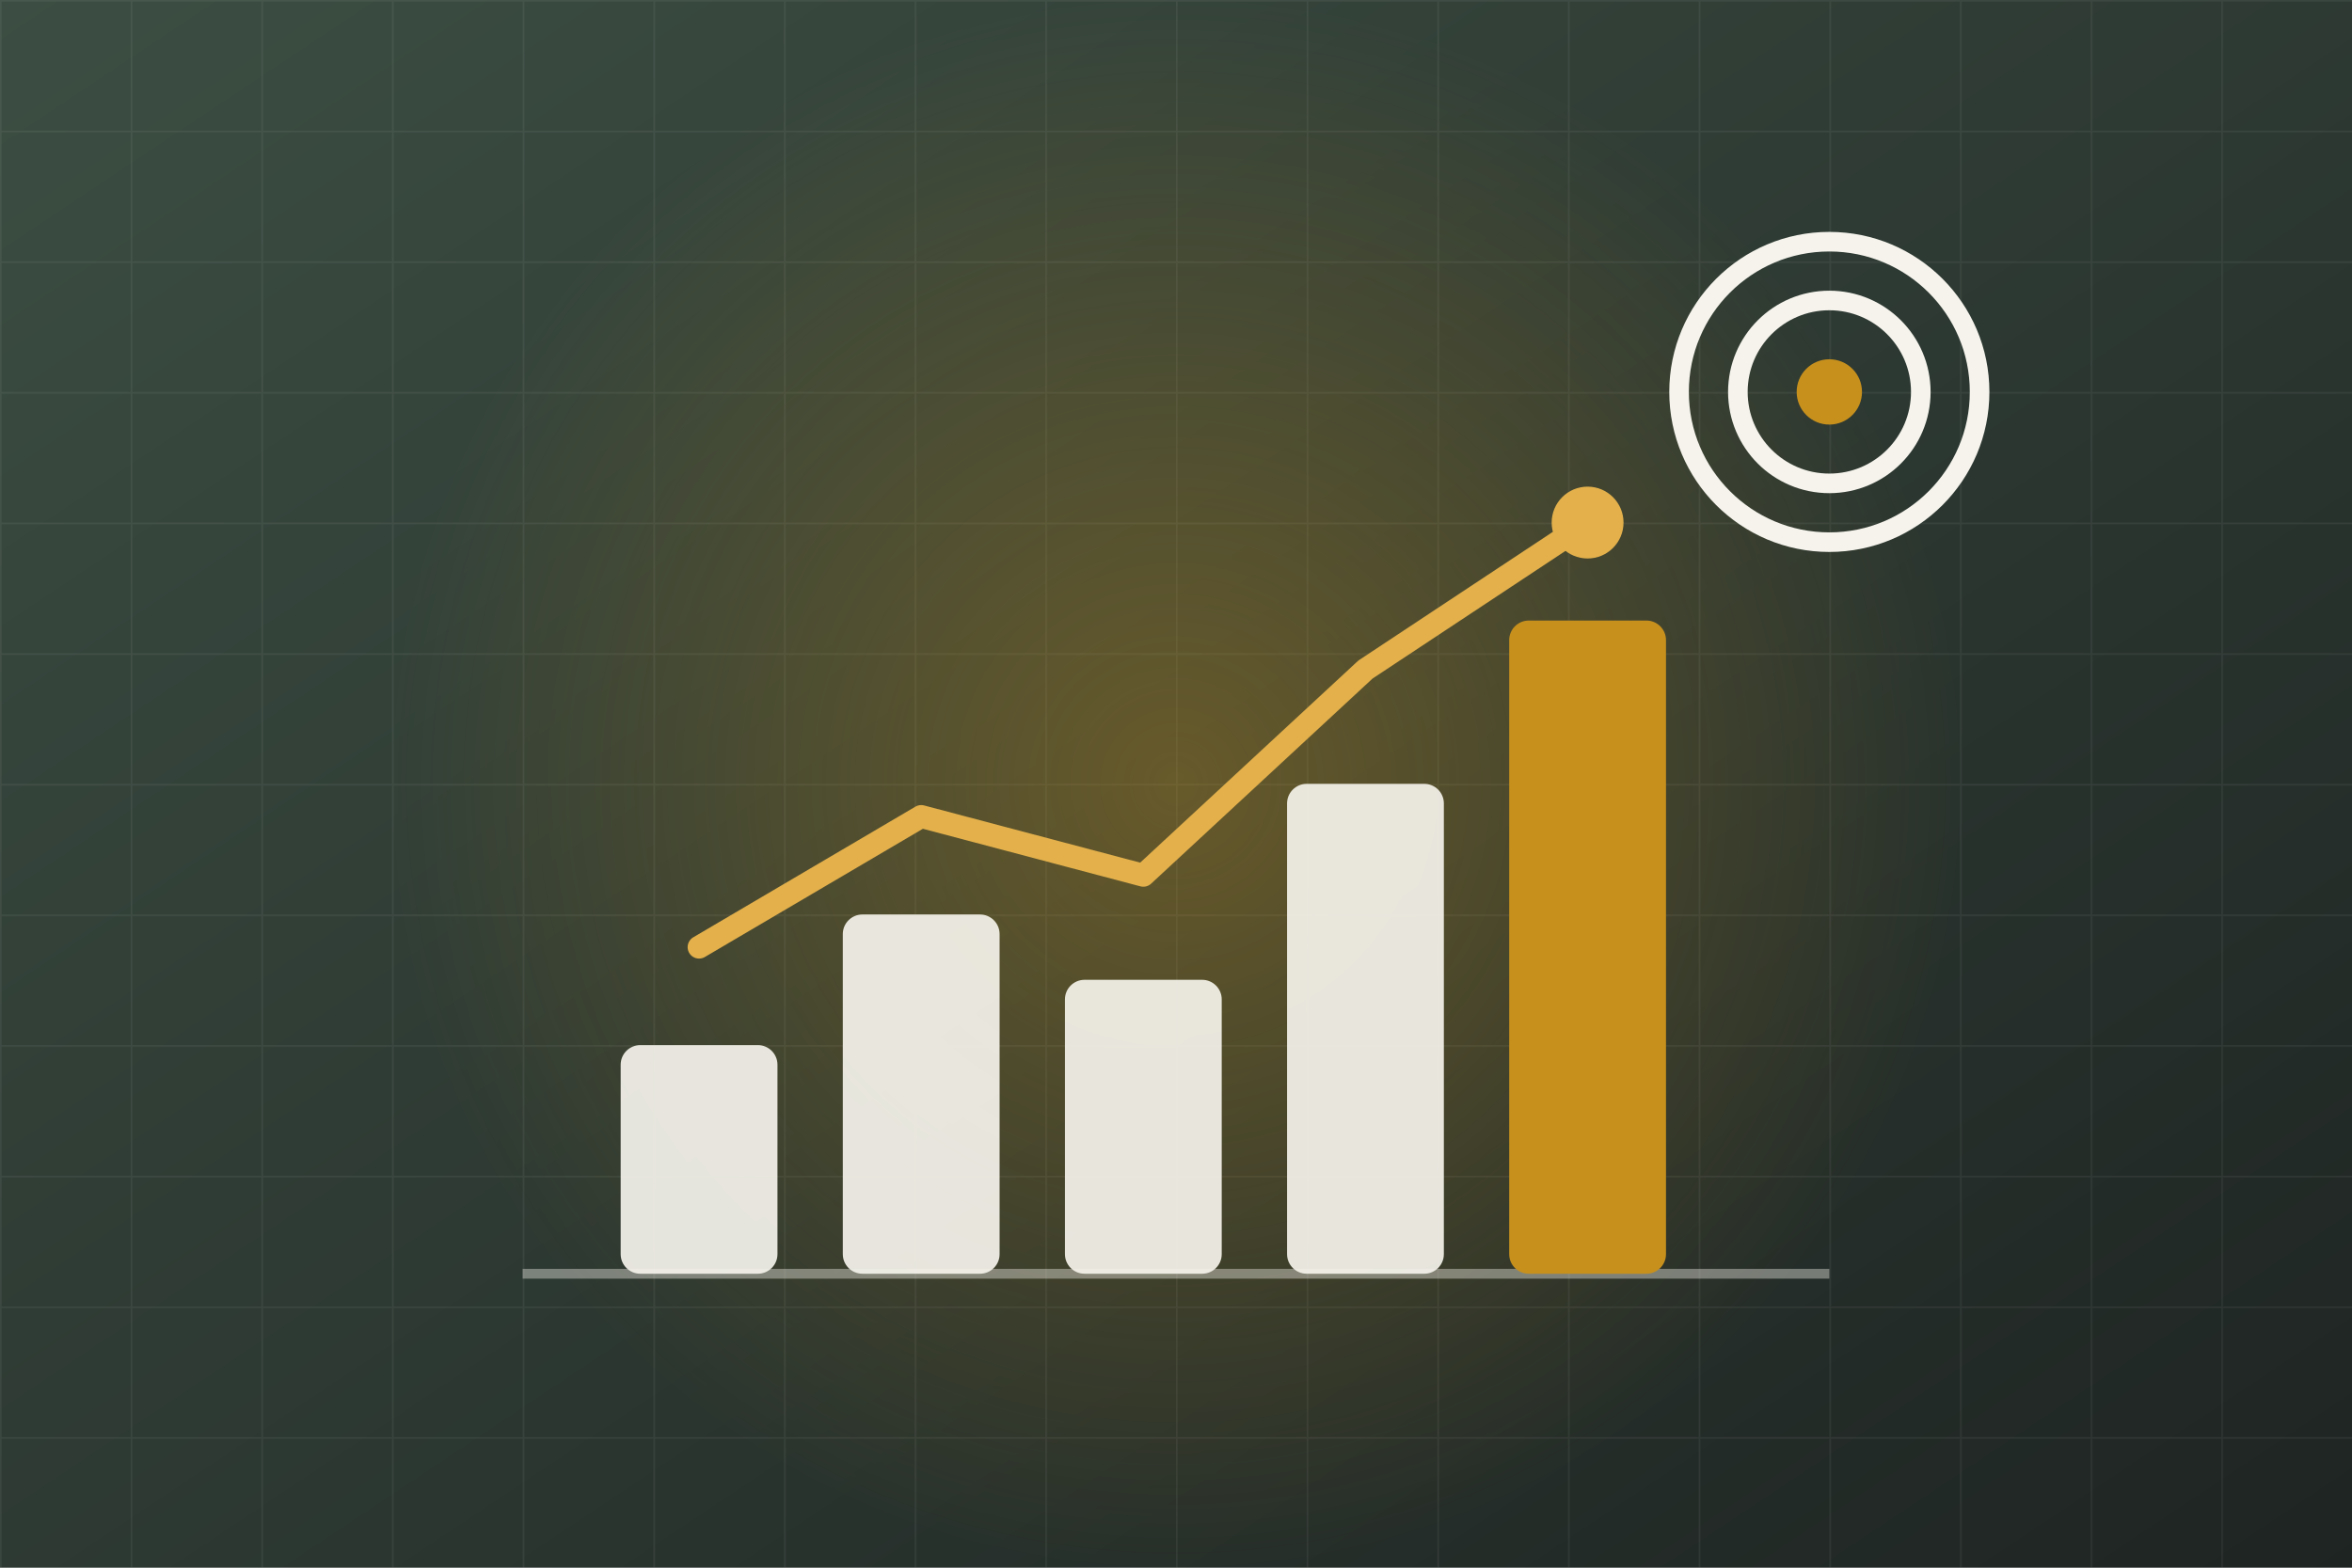
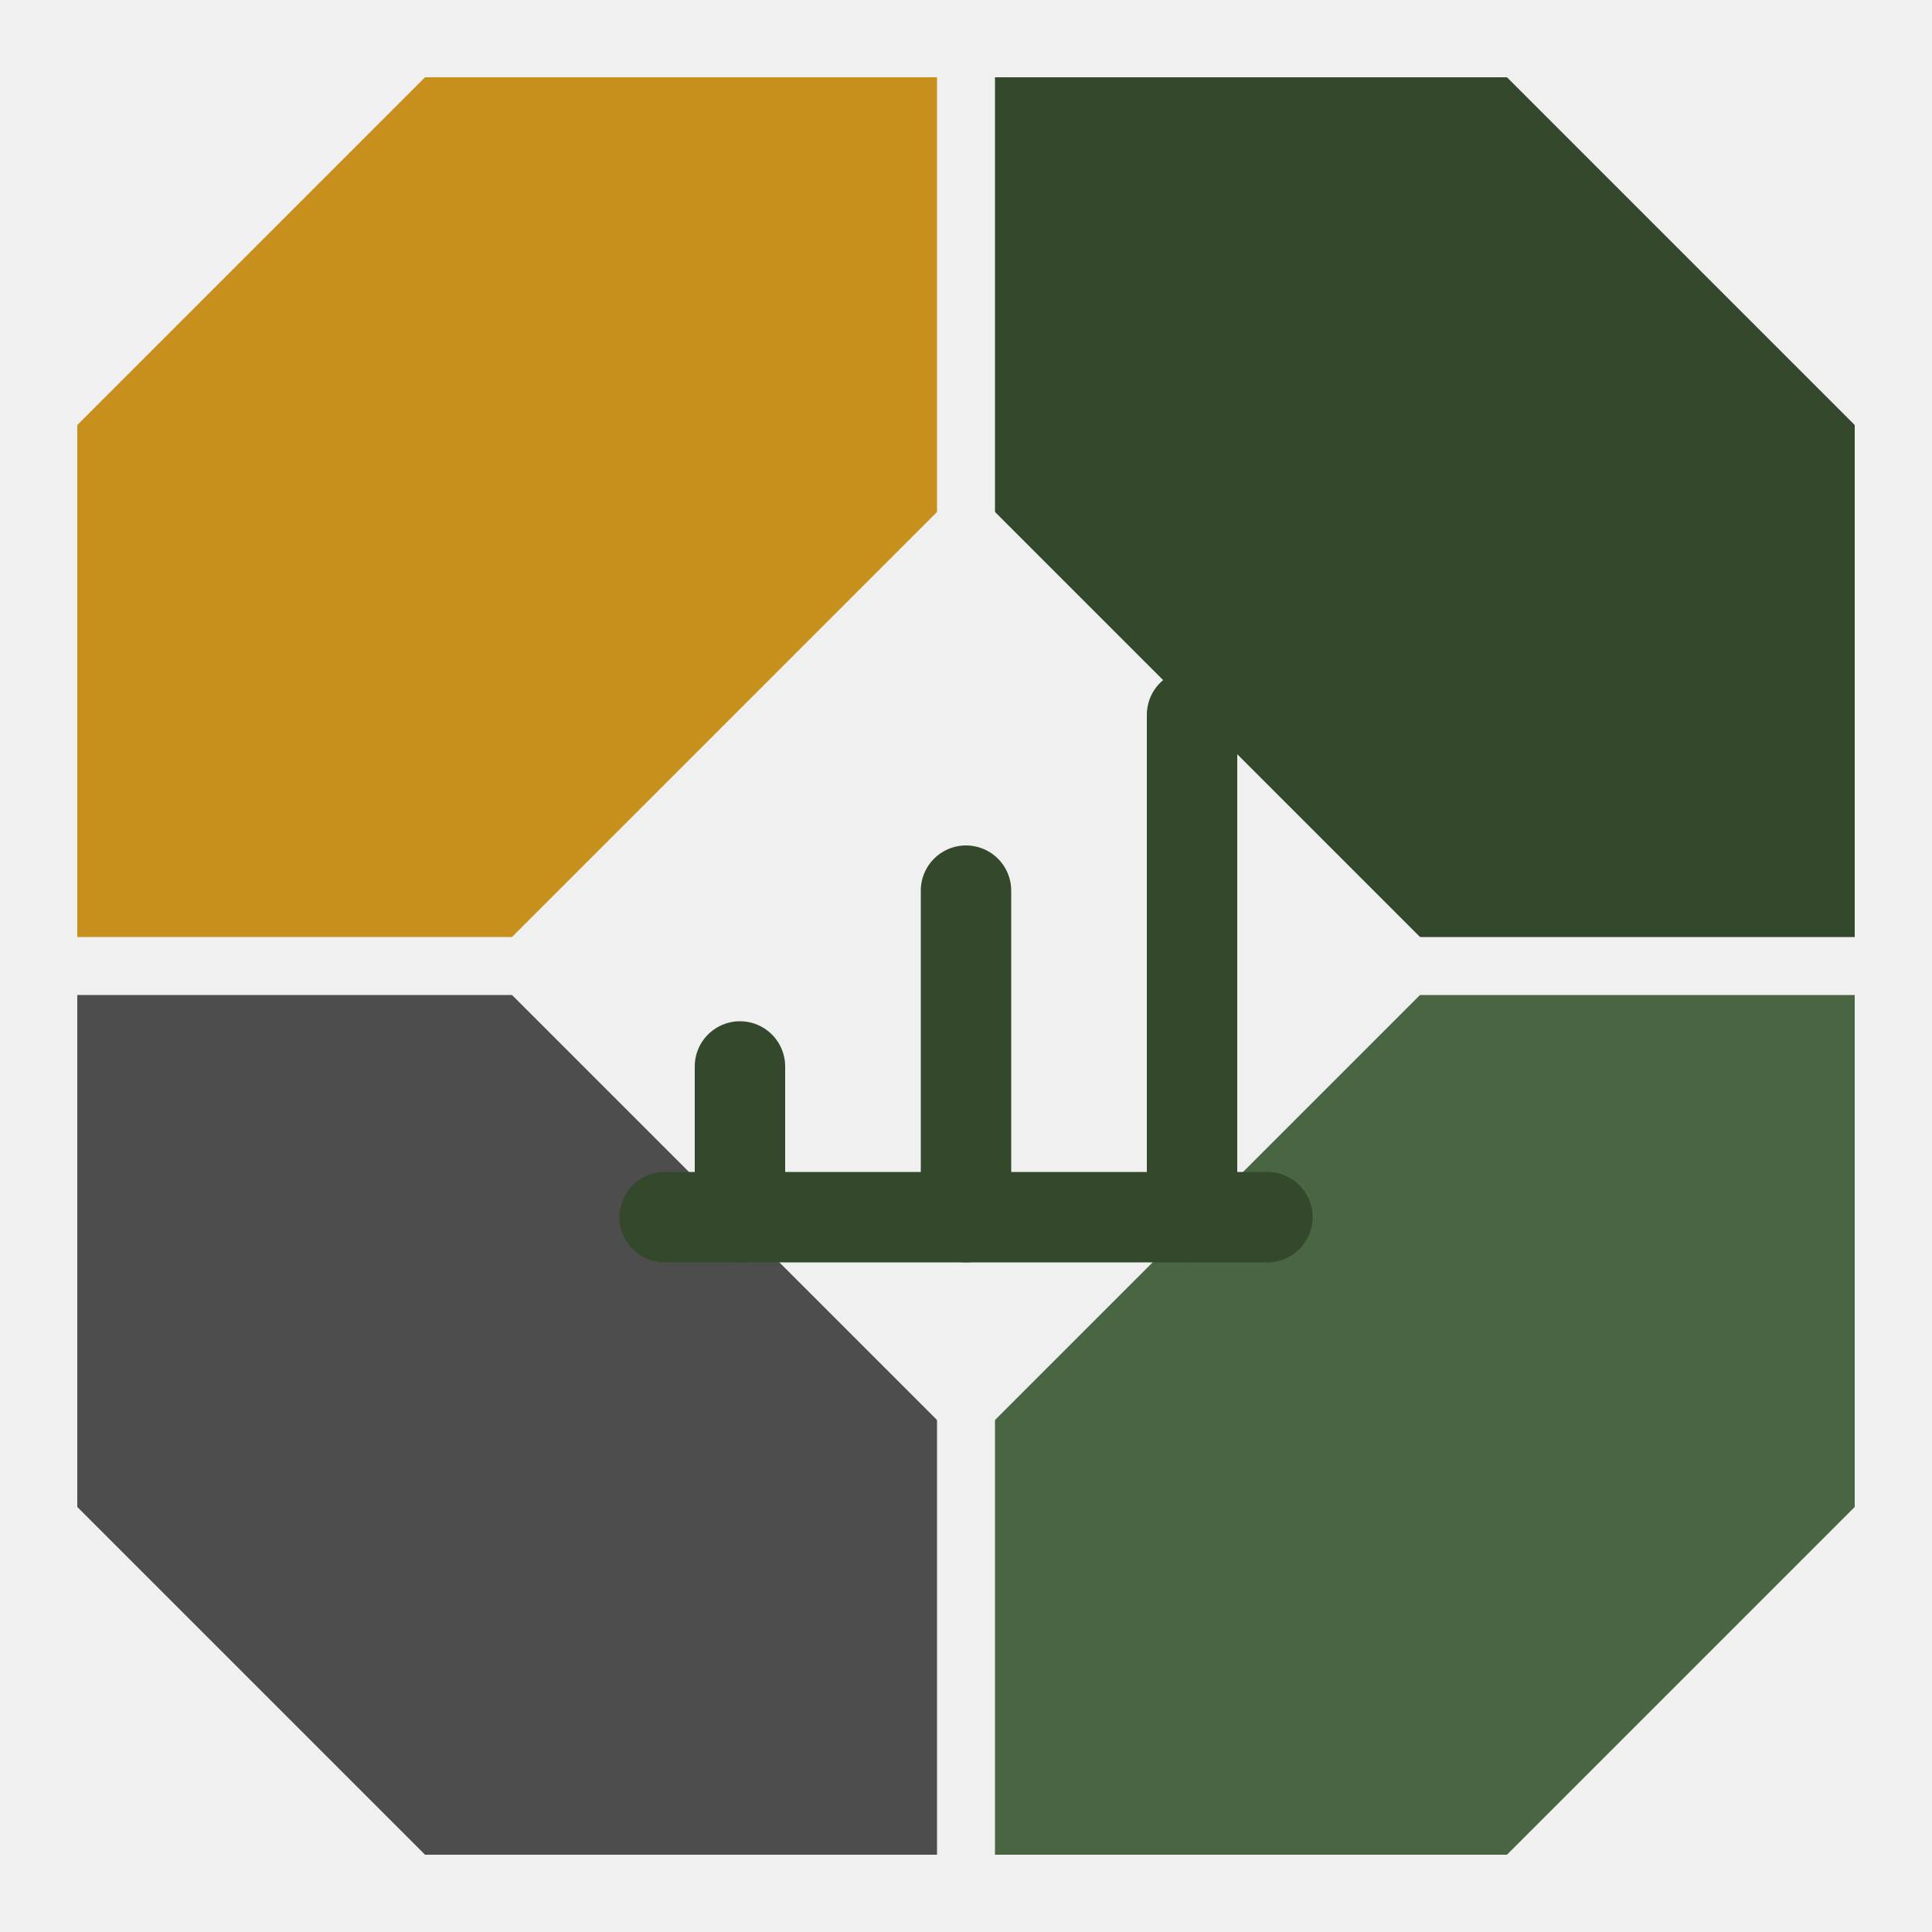
- <svg xmlns="http://www.w3.org/2000/svg" viewBox="0 0 720 480" role="img">
+ <svg xmlns="http://www.w3.org/2000/svg" viewBox="0 0 100 100" role="img">
  <defs>
-     <linearGradient id="g" x1="0" y1="0" x2="1" y2="1">
-       <stop offset="0" stop-color="#3c4e43" />
-       <stop offset="1" stop-color="#1e2422" />
-     </linearGradient>
-     <pattern id="p" width="40" height="40" patternUnits="userSpaceOnUse">
-       <path d="M40 0H0V40" fill="none" stroke="#fff" stroke-opacity=".06" />
-     </pattern>
-     <radialGradient id="o">
-       <stop offset="0" stop-color="#C7901D" stop-opacity=".38" />
-       <stop offset="1" stop-color="#C7901D" stop-opacity="0" />
-     </radialGradient>
+     <mask id="h">
+       <rect width="100" height="100" fill="#fff" />
+       <polygon points="50,25 75,50 50,75 25,50" fill="#000" />
+     </mask>
  </defs>
-   <rect width="720" height="480" fill="url(#g)" />
-   <rect width="720" height="480" fill="url(#p)" />
-   <circle cx="360" cy="240" r="240" fill="url(#o)" />
-   <path d="M160 390H560" stroke="#F5F3EC" stroke-opacity=".4" stroke-width="3" />
-   <g fill="#F5F3EC" fill-opacity=".92">
-     <rect x="190" y="320" width="48" height="70" rx="6" />
-     <rect x="258" y="280" width="48" height="110" rx="6" />
-     <rect x="326" y="300" width="48" height="90" rx="6" />
-     <rect x="394" y="240" width="48" height="150" rx="6" />
+   <g mask="url(#h)">
+     <polygon points="4,22 22,4 48.5,4 48.5,48.5 4,48.5" fill="#C7901D" />
+     <polygon points="51.5,4 78,4 96,22 96,48.5 51.5,48.5" fill="#34492C" />
+     <polygon points="4,51.5 48.5,51.5 48.5,96 22,96 4,78" fill="#4d4d4d" />
+     <polygon points="51.5,51.5 96,51.5 96,78 78,96 51.5,96" fill="#4a6542" />
  </g>
-   <rect x="462" y="190" width="48" height="200" rx="6" fill="#C7901D" />
-   <path d="M214 290L282 250L350 268L418 205L486 160" fill="none" stroke="#E3B04B" stroke-width="7" stroke-linecap="round" stroke-linejoin="round" />
-   <circle cx="486" cy="160" r="11" fill="#E3B04B" />
-   <g fill="none" stroke="#F5F3EC" stroke-width="6">
-     <circle cx="560" cy="120" r="46" />
-     <circle cx="560" cy="120" r="28" />
+   <g transform="translate(50 50) scale(1.3) translate(-50 -50)" fill="none" stroke="#34492C" stroke-width="3.6" stroke-linecap="round" stroke-linejoin="round">
+     <path d="M41 60V54M50 60V47M59 60V40" />
+     <path d="M38 60H62" />
  </g>
-   <circle cx="560" cy="120" r="10" fill="#C7901D" />
</svg>
